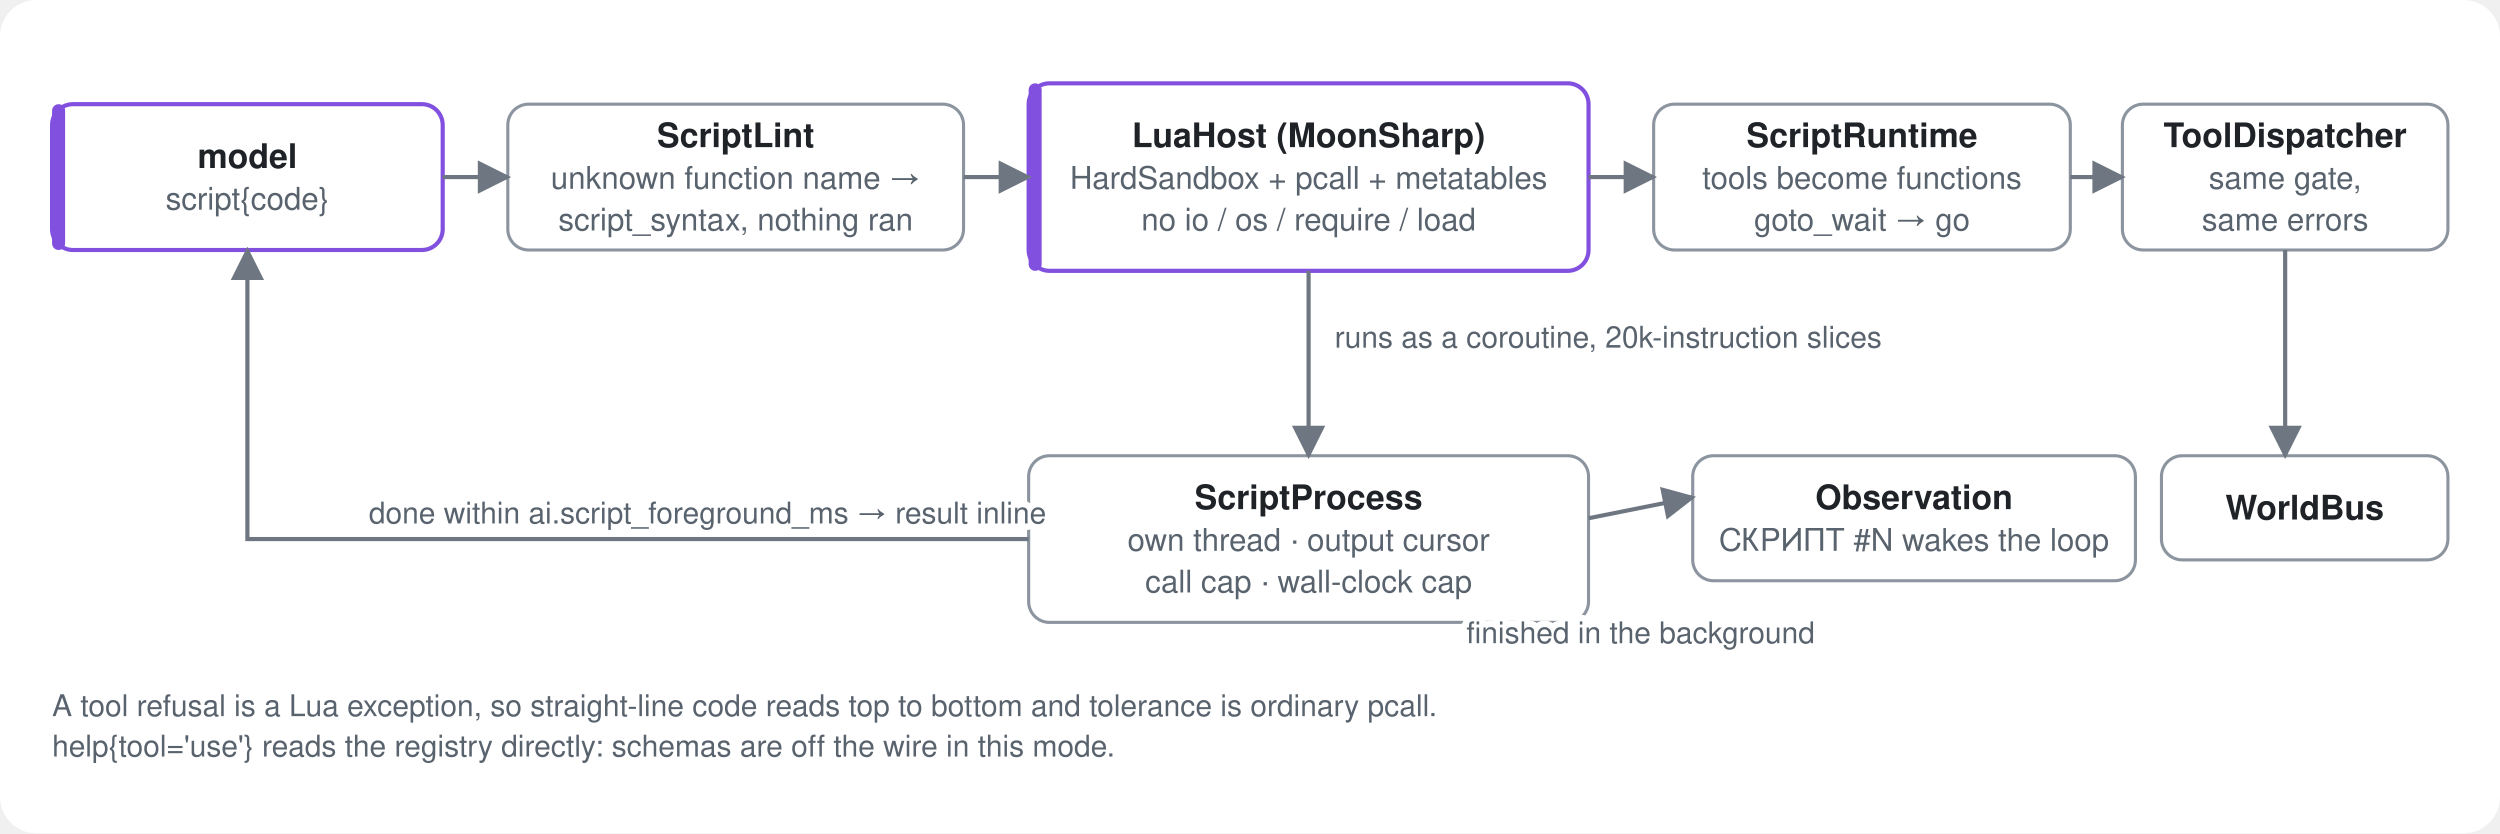
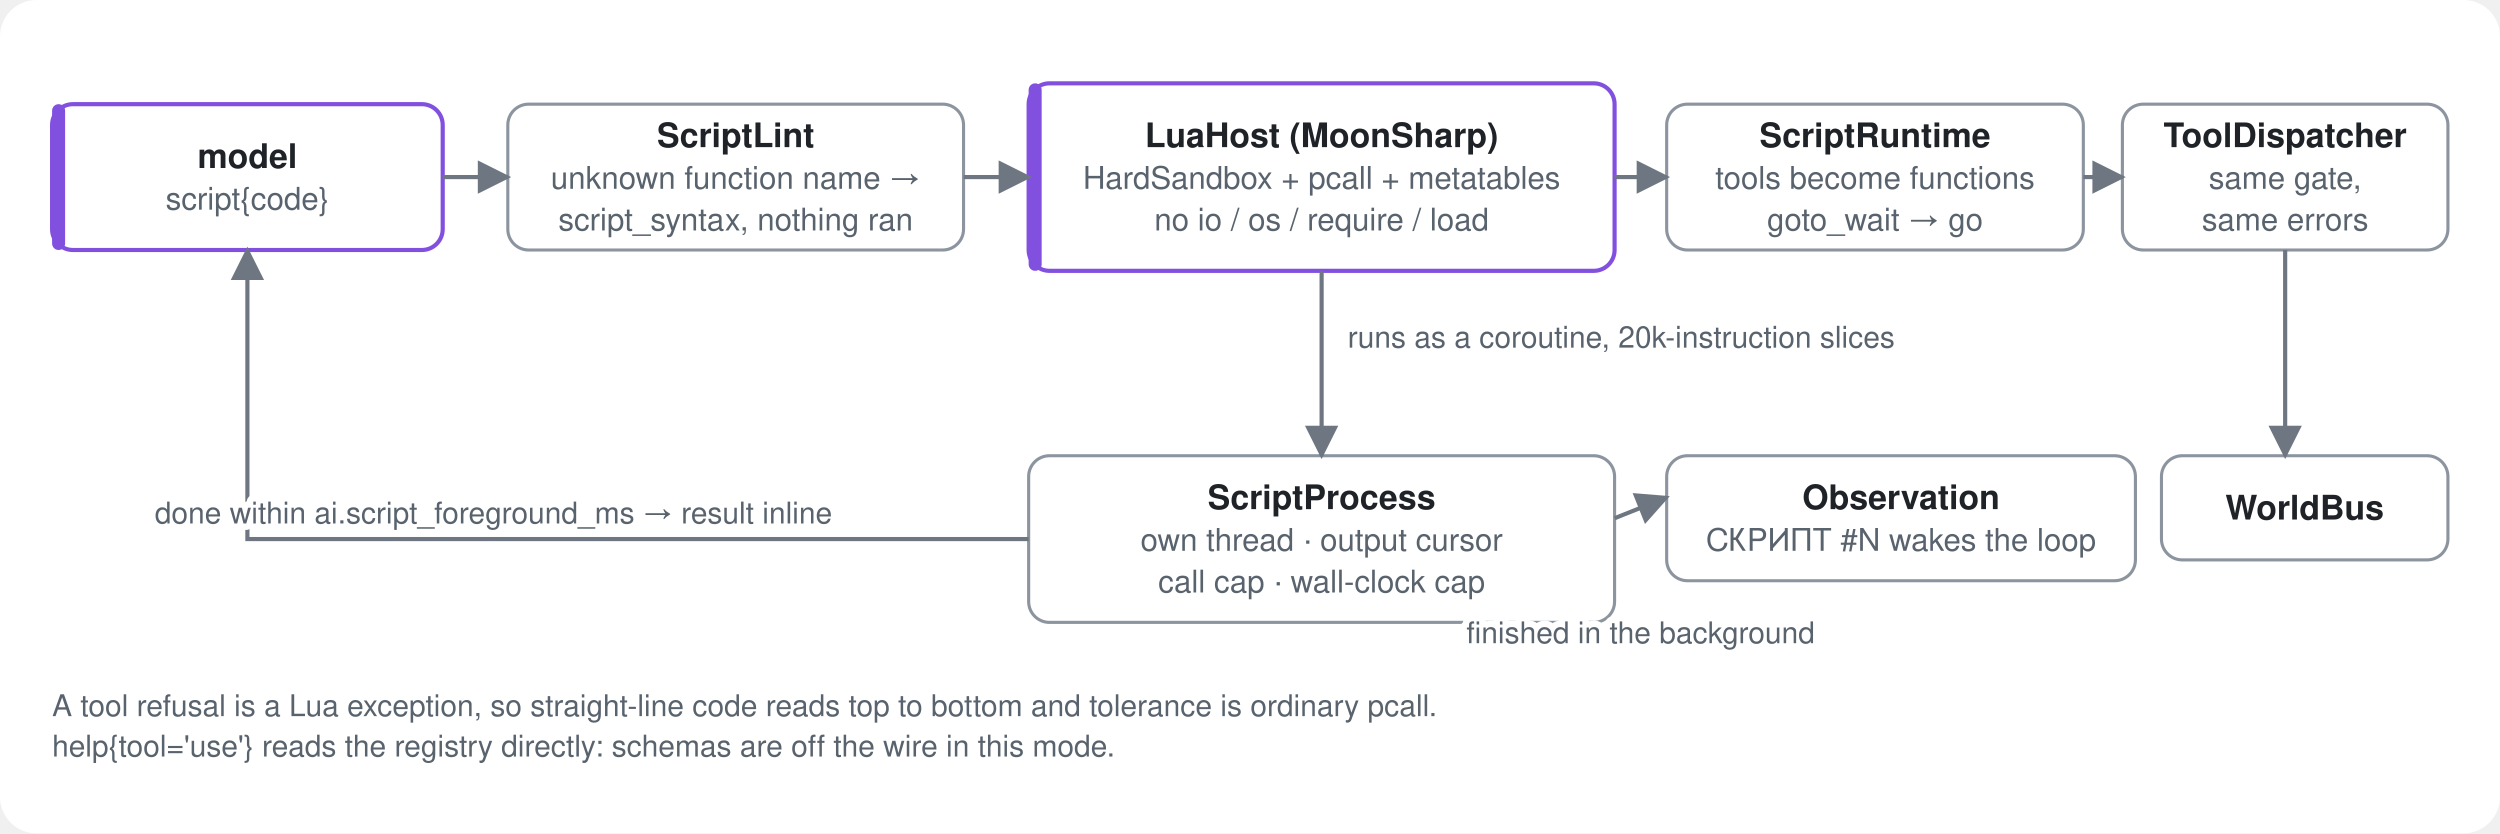
<svg xmlns="http://www.w3.org/2000/svg" width="960" height="320" viewBox="0 0 960 320" font-family="-apple-system, BlinkMacSystemFont, 'Segoe UI', Helvetica, Arial, 'Noto Sans', sans-serif">
  <defs>
    <marker id="head" viewBox="0 0 10 10" refX="9" refY="5" markerWidth="8" markerHeight="8" orient="auto-start-reverse">
      <path d="M 0 0 L 10 5 L 0 10 z" fill="#6e7781" />
    </marker>
    <marker id="tailhead" viewBox="0 0 10 10" refX="1" refY="5" markerWidth="8" markerHeight="8" orient="auto-start-reverse">
      <path d="M 10 0 L 0 5 L 10 10 z" fill="#6e7781" />
    </marker>
  </defs>
  <rect width="960" height="320" rx="14" fill="#ffffff" />
  <rect x="20" y="40" width="150" height="56" rx="8" fill="#ffffff" stroke="#8250df" stroke-width="1.6" />
  <rect x="20" y="40" width="5" height="56" rx="2.5" fill="#8250df" />
  <text x="95.0" y="64.5" text-anchor="middle" font-family="-apple-system, BlinkMacSystemFont, 'Segoe UI', Helvetica, Arial, 'Noto Sans', sans-serif" font-size="13" font-weight="700" fill="#1f2328">model</text>
  <text x="95.0" y="80.5" text-anchor="middle" font-family="-apple-system, BlinkMacSystemFont, 'Segoe UI', Helvetica, Arial, 'Noto Sans', sans-serif" font-size="12" fill="#59636e">script{code}</text>
  <rect x="195" y="40" width="175" height="56" rx="8" fill="#ffffff" stroke="#8c959f" stroke-width="1.2" />
  <text x="282.5" y="56.5" text-anchor="middle" font-family="-apple-system, BlinkMacSystemFont, 'Segoe UI', Helvetica, Arial, 'Noto Sans', sans-serif" font-size="13" font-weight="700" fill="#1f2328">ScriptLint</text>
  <text x="282.5" y="72.5" text-anchor="middle" font-family="-apple-system, BlinkMacSystemFont, 'Segoe UI', Helvetica, Arial, 'Noto Sans', sans-serif" font-size="12" fill="#59636e">unknown function name →</text>
  <text x="282.5" y="88.5" text-anchor="middle" font-family="-apple-system, BlinkMacSystemFont, 'Segoe UI', Helvetica, Arial, 'Noto Sans', sans-serif" font-size="12" fill="#59636e">script_syntax, nothing ran</text>
-   <rect x="395" y="32" width="215" height="72" rx="8" fill="#ffffff" stroke="#8250df" stroke-width="1.6" />
+   <rect x="395" y="32" width="225" height="72" rx="8" fill="#ffffff" stroke="#8250df" stroke-width="1.6" />
  <rect x="395" y="32" width="5" height="72" rx="2.5" fill="#8250df" />
-   <text x="502.5" y="56.5" text-anchor="middle" font-family="-apple-system, BlinkMacSystemFont, 'Segoe UI', Helvetica, Arial, 'Noto Sans', sans-serif" font-size="13" font-weight="700" fill="#1f2328">LuaHost (MoonSharp)</text>
-   <text x="502.5" y="72.5" text-anchor="middle" font-family="-apple-system, BlinkMacSystemFont, 'Segoe UI', Helvetica, Arial, 'Noto Sans', sans-serif" font-size="12" fill="#59636e">HardSandbox + pcall + metatables</text>
-   <text x="502.5" y="88.5" text-anchor="middle" font-family="-apple-system, BlinkMacSystemFont, 'Segoe UI', Helvetica, Arial, 'Noto Sans', sans-serif" font-size="12" fill="#59636e">no io / os / require / load</text>
-   <rect x="635" y="40" width="160" height="56" rx="8" fill="#ffffff" stroke="#8c959f" stroke-width="1.2" />
-   <text x="715.0" y="56.5" text-anchor="middle" font-family="-apple-system, BlinkMacSystemFont, 'Segoe UI', Helvetica, Arial, 'Noto Sans', sans-serif" font-size="13" font-weight="700" fill="#1f2328">ScriptRuntime</text>
-   <text x="715.0" y="72.5" text-anchor="middle" font-family="-apple-system, BlinkMacSystemFont, 'Segoe UI', Helvetica, Arial, 'Noto Sans', sans-serif" font-size="12" fill="#59636e">tools become functions</text>
-   <text x="715.0" y="88.5" text-anchor="middle" font-family="-apple-system, BlinkMacSystemFont, 'Segoe UI', Helvetica, Arial, 'Noto Sans', sans-serif" font-size="12" fill="#59636e">goto_wait → go</text>
+   <text x="507.5" y="56.5" text-anchor="middle" font-family="-apple-system, BlinkMacSystemFont, 'Segoe UI', Helvetica, Arial, 'Noto Sans', sans-serif" font-size="13" font-weight="700" fill="#1f2328">LuaHost (MoonSharp)</text>
+   <text x="507.5" y="72.5" text-anchor="middle" font-family="-apple-system, BlinkMacSystemFont, 'Segoe UI', Helvetica, Arial, 'Noto Sans', sans-serif" font-size="12" fill="#59636e">HardSandbox + pcall + metatables</text>
+   <text x="507.5" y="88.5" text-anchor="middle" font-family="-apple-system, BlinkMacSystemFont, 'Segoe UI', Helvetica, Arial, 'Noto Sans', sans-serif" font-size="12" fill="#59636e">no io / os / require / load</text>
+   <rect x="640" y="40" width="160" height="56" rx="8" fill="#ffffff" stroke="#8c959f" stroke-width="1.2" />
+   <text x="720.0" y="56.5" text-anchor="middle" font-family="-apple-system, BlinkMacSystemFont, 'Segoe UI', Helvetica, Arial, 'Noto Sans', sans-serif" font-size="13" font-weight="700" fill="#1f2328">ScriptRuntime</text>
+   <text x="720.0" y="72.5" text-anchor="middle" font-family="-apple-system, BlinkMacSystemFont, 'Segoe UI', Helvetica, Arial, 'Noto Sans', sans-serif" font-size="12" fill="#59636e">tools become functions</text>
+   <text x="720.0" y="88.5" text-anchor="middle" font-family="-apple-system, BlinkMacSystemFont, 'Segoe UI', Helvetica, Arial, 'Noto Sans', sans-serif" font-size="12" fill="#59636e">goto_wait → go</text>
  <rect x="815" y="40" width="125" height="56" rx="8" fill="#ffffff" stroke="#8c959f" stroke-width="1.2" />
  <text x="877.5" y="56.5" text-anchor="middle" font-family="-apple-system, BlinkMacSystemFont, 'Segoe UI', Helvetica, Arial, 'Noto Sans', sans-serif" font-size="13" font-weight="700" fill="#1f2328">ToolDispatcher</text>
  <text x="877.5" y="72.5" text-anchor="middle" font-family="-apple-system, BlinkMacSystemFont, 'Segoe UI', Helvetica, Arial, 'Noto Sans', sans-serif" font-size="12" fill="#59636e">same gate,</text>
  <text x="877.5" y="88.5" text-anchor="middle" font-family="-apple-system, BlinkMacSystemFont, 'Segoe UI', Helvetica, Arial, 'Noto Sans', sans-serif" font-size="12" fill="#59636e">same errors</text>
-   <rect x="395" y="175" width="215" height="64" rx="8" fill="#ffffff" stroke="#8c959f" stroke-width="1.2" />
-   <text x="502.5" y="195.5" text-anchor="middle" font-family="-apple-system, BlinkMacSystemFont, 'Segoe UI', Helvetica, Arial, 'Noto Sans', sans-serif" font-size="13" font-weight="700" fill="#1f2328">ScriptProcess</text>
-   <text x="502.5" y="211.5" text-anchor="middle" font-family="-apple-system, BlinkMacSystemFont, 'Segoe UI', Helvetica, Arial, 'Noto Sans', sans-serif" font-size="12" fill="#59636e">own thread · output cursor</text>
-   <text x="502.5" y="227.5" text-anchor="middle" font-family="-apple-system, BlinkMacSystemFont, 'Segoe UI', Helvetica, Arial, 'Noto Sans', sans-serif" font-size="12" fill="#59636e">call cap · wall-clock cap</text>
-   <rect x="650" y="175" width="170" height="48" rx="8" fill="#ffffff" stroke="#8c959f" stroke-width="1.2" />
-   <text x="735.0" y="195.5" text-anchor="middle" font-family="-apple-system, BlinkMacSystemFont, 'Segoe UI', Helvetica, Arial, 'Noto Sans', sans-serif" font-size="13" font-weight="700" fill="#1f2328">Observation</text>
-   <text x="735.0" y="211.5" text-anchor="middle" font-family="-apple-system, BlinkMacSystemFont, 'Segoe UI', Helvetica, Arial, 'Noto Sans', sans-serif" font-size="12" fill="#59636e">СКРИПТ #N wakes the loop</text>
+   <rect x="395" y="175" width="225" height="64" rx="8" fill="#ffffff" stroke="#8c959f" stroke-width="1.2" />
+   <text x="507.5" y="195.5" text-anchor="middle" font-family="-apple-system, BlinkMacSystemFont, 'Segoe UI', Helvetica, Arial, 'Noto Sans', sans-serif" font-size="13" font-weight="700" fill="#1f2328">ScriptProcess</text>
+   <text x="507.5" y="211.5" text-anchor="middle" font-family="-apple-system, BlinkMacSystemFont, 'Segoe UI', Helvetica, Arial, 'Noto Sans', sans-serif" font-size="12" fill="#59636e">own thread · output cursor</text>
+   <text x="507.5" y="227.5" text-anchor="middle" font-family="-apple-system, BlinkMacSystemFont, 'Segoe UI', Helvetica, Arial, 'Noto Sans', sans-serif" font-size="12" fill="#59636e">call cap · wall-clock cap</text>
+   <rect x="640" y="175" width="180" height="48" rx="8" fill="#ffffff" stroke="#8c959f" stroke-width="1.2" />
+   <text x="730.0" y="195.5" text-anchor="middle" font-family="-apple-system, BlinkMacSystemFont, 'Segoe UI', Helvetica, Arial, 'Noto Sans', sans-serif" font-size="13" font-weight="700" fill="#1f2328">Observation</text>
+   <text x="730.0" y="211.5" text-anchor="middle" font-family="-apple-system, BlinkMacSystemFont, 'Segoe UI', Helvetica, Arial, 'Noto Sans', sans-serif" font-size="12" fill="#59636e">СКРИПТ #N wakes the loop</text>
  <rect x="830" y="175" width="110" height="40" rx="8" fill="#ffffff" stroke="#8c959f" stroke-width="1.2" />
  <text x="885.0" y="199.5" text-anchor="middle" font-family="-apple-system, BlinkMacSystemFont, 'Segoe UI', Helvetica, Arial, 'Noto Sans', sans-serif" font-size="13" font-weight="700" fill="#1f2328">WorldBus</text>
  <path d="M 170.0 68.0 L 195.0 68.0" fill="none" stroke="#6e7781" stroke-width="1.6" marker-end="url(#head)" />
  <path d="M 370.0 68.0 L 395.0 68.0" fill="none" stroke="#6e7781" stroke-width="1.6" marker-end="url(#head)" />
-   <path d="M 610.0 68.0 L 635.0 68.0" fill="none" stroke="#6e7781" stroke-width="1.6" marker-end="url(#head)" />
-   <path d="M 795.0 68.0 L 815.0 68.0" fill="none" stroke="#6e7781" stroke-width="1.6" marker-end="url(#head)" />
+   <path d="M 620.0 68.0 L 640.0 68.0" fill="none" stroke="#6e7781" stroke-width="1.6" marker-end="url(#head)" />
+   <path d="M 800.0 68.0 L 815.0 68.0" fill="none" stroke="#6e7781" stroke-width="1.6" marker-end="url(#head)" />
  <path d="M 877.5 96.0 L 877.5 175.0" fill="none" stroke="#6e7781" stroke-width="1.6" marker-end="url(#head)" />
-   <path d="M 502.5 104.0 L 502.5 175.0" fill="none" stroke="#6e7781" stroke-width="1.6" marker-end="url(#head)" />
-   <text x="512.5" y="133.5" text-anchor="start" font-family="-apple-system, BlinkMacSystemFont, 'Segoe UI', Helvetica, Arial, 'Noto Sans', sans-serif" font-size="11.5" fill="none" stroke="#ffffff" stroke-width="5" stroke-linejoin="round">runs as a coroutine, 20k-instruction slices</text>
-   <text x="512.5" y="133.5" text-anchor="start" font-family="-apple-system, BlinkMacSystemFont, 'Segoe UI', Helvetica, Arial, 'Noto Sans', sans-serif" font-size="11.5" fill="#59636e">runs as a coroutine, 20k-instruction slices</text>
-   <path d="M 610.0 199.0 L 650.0 191.0" fill="none" stroke="#6e7781" stroke-width="1.6" marker-end="url(#head)" />
+   <path d="M 507.5 104.0 L 507.5 175.0" fill="none" stroke="#6e7781" stroke-width="1.6" marker-end="url(#head)" />
+   <text x="517.5" y="133.5" text-anchor="start" font-family="-apple-system, BlinkMacSystemFont, 'Segoe UI', Helvetica, Arial, 'Noto Sans', sans-serif" font-size="11.5" fill="none" stroke="#ffffff" stroke-width="5" stroke-linejoin="round">runs as a coroutine, 20k-instruction slices</text>
+   <text x="517.5" y="133.5" text-anchor="start" font-family="-apple-system, BlinkMacSystemFont, 'Segoe UI', Helvetica, Arial, 'Noto Sans', sans-serif" font-size="11.5" fill="#59636e">runs as a coroutine, 20k-instruction slices</text>
+   <path d="M 620.0 199.0 L 640.0 191.0" fill="none" stroke="#6e7781" stroke-width="1.6" marker-end="url(#head)" />
  <text x="630.0" y="247.0" text-anchor="middle" font-family="-apple-system, BlinkMacSystemFont, 'Segoe UI', Helvetica, Arial, 'Noto Sans', sans-serif" font-size="11.5" fill="none" stroke="#ffffff" stroke-width="5" stroke-linejoin="round">finished in the background</text>
  <text x="630.0" y="247.0" text-anchor="middle" font-family="-apple-system, BlinkMacSystemFont, 'Segoe UI', Helvetica, Arial, 'Noto Sans', sans-serif" font-size="11.5" fill="#59636e">finished in the background</text>
  <path d="M 395.0 207.0 L 95.0 207.0 L 95.0 96.0" fill="none" stroke="#6e7781" stroke-width="1.6" marker-end="url(#head)" />
-   <text x="271.7" y="201.0" text-anchor="middle" font-family="-apple-system, BlinkMacSystemFont, 'Segoe UI', Helvetica, Arial, 'Noto Sans', sans-serif" font-size="11.5" fill="none" stroke="#ffffff" stroke-width="5" stroke-linejoin="round">done within ai.script_foreground_ms → result inline</text>
-   <text x="271.7" y="201.0" text-anchor="middle" font-family="-apple-system, BlinkMacSystemFont, 'Segoe UI', Helvetica, Arial, 'Noto Sans', sans-serif" font-size="11.5" fill="#59636e">done within ai.script_foreground_ms → result inline</text>
-   <text x="20" y="275.0" font-family="-apple-system, BlinkMacSystemFont, 'Segoe UI', Helvetica, Arial, 'Noto Sans', sans-serif" font-size="11.5" fill="#59636e">A tool refusal is a Lua exception, so straight-line code reads top to bottom and tolerance is ordinary pcall.</text>
-   <text x="20" y="290.5" font-family="-apple-system, BlinkMacSystemFont, 'Segoe UI', Helvetica, Arial, 'Noto Sans', sans-serif" font-size="11.5" fill="#59636e">help{tool='use'} reads the registry directly: schemas are off the wire in this mode.</text>
+   <text x="189.5" y="201.0" text-anchor="middle" font-family="-apple-system, BlinkMacSystemFont, 'Segoe UI', Helvetica, Arial, 'Noto Sans', sans-serif" font-size="11.5" fill="none" stroke="#ffffff" stroke-width="5" stroke-linejoin="round">done within ai.script_foreground_ms → result inline</text>
+   <text x="189.5" y="201.0" text-anchor="middle" font-family="-apple-system, BlinkMacSystemFont, 'Segoe UI', Helvetica, Arial, 'Noto Sans', sans-serif" font-size="11.5" fill="#59636e">done within ai.script_foreground_ms → result inline</text>
+   <text x="20.0" y="275.0" text-anchor="start" font-family="-apple-system, BlinkMacSystemFont, 'Segoe UI', Helvetica, Arial, 'Noto Sans', sans-serif" font-size="11.5" fill="#59636e">A tool refusal is a Lua exception, so straight-line code reads top to bottom and tolerance is ordinary pcall.</text>
+   <text x="20.0" y="290.5" text-anchor="start" font-family="-apple-system, BlinkMacSystemFont, 'Segoe UI', Helvetica, Arial, 'Noto Sans', sans-serif" font-size="11.5" fill="#59636e">help{tool='use'} reads the registry directly: schemas are off the wire in this mode.</text>
</svg>
